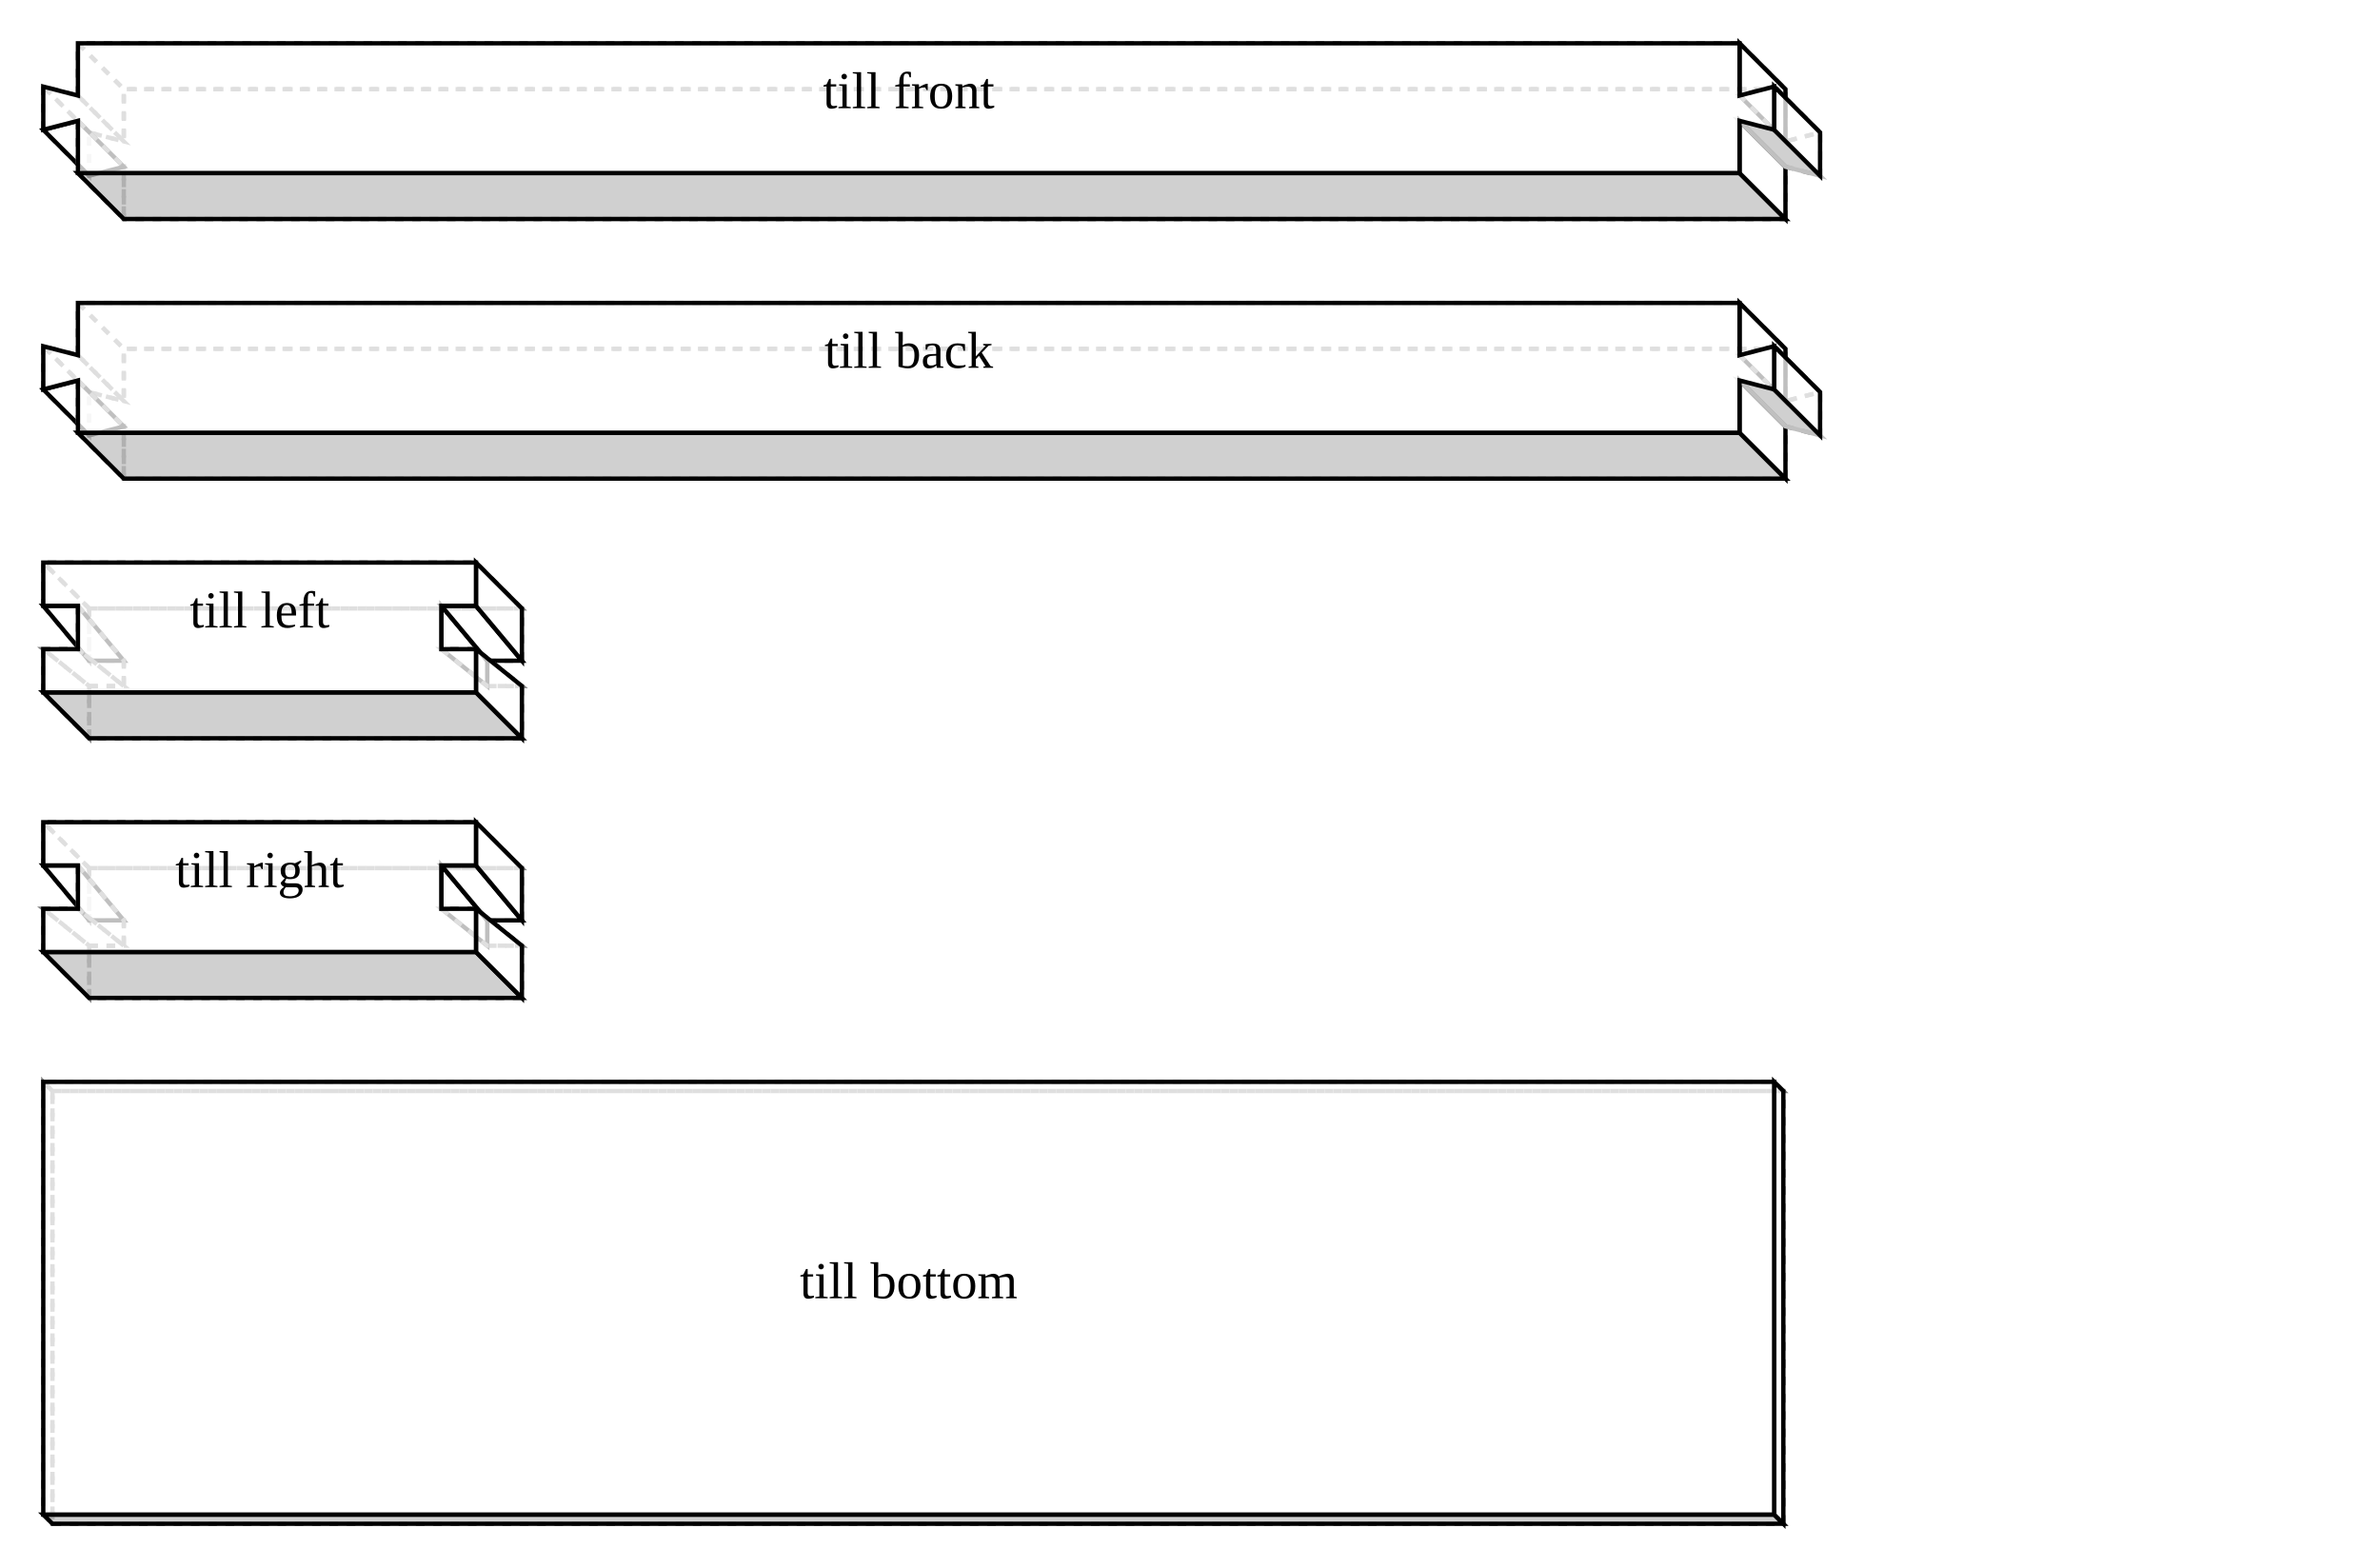
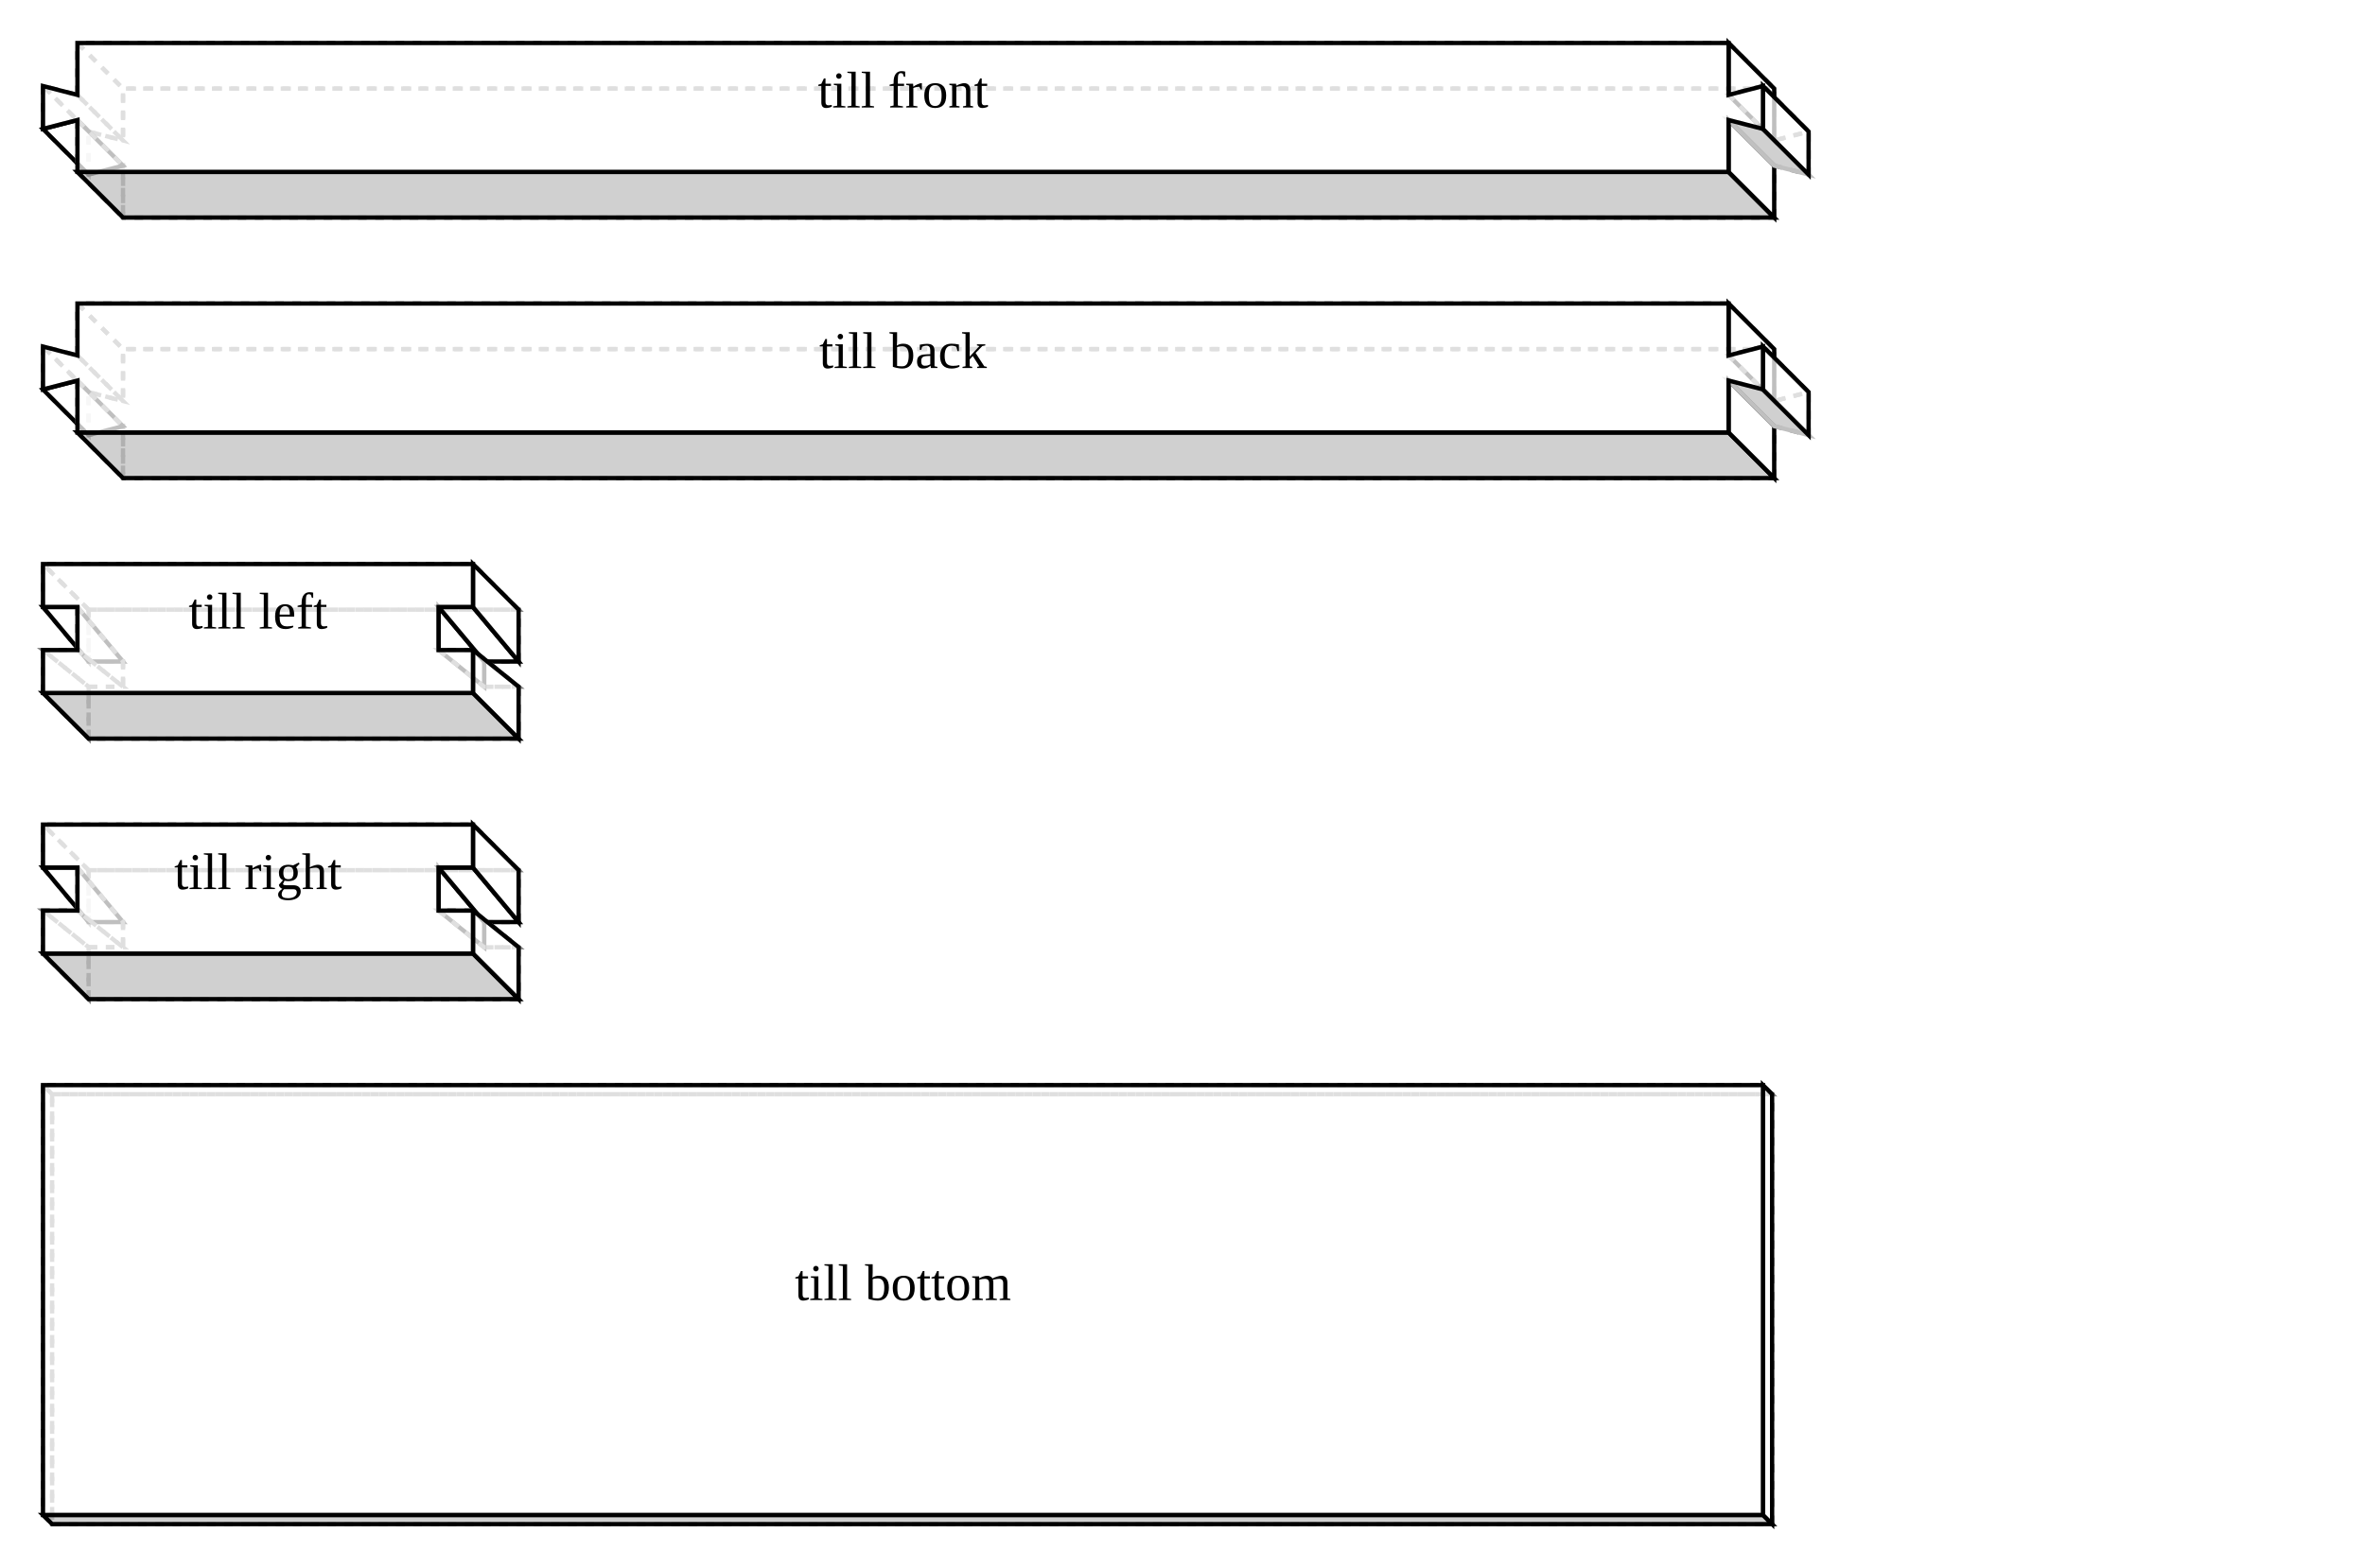
- <svg xmlns="http://www.w3.org/2000/svg" width="1100" viewBox="0 0 550 362.121">
+ <svg xmlns="http://www.w3.org/2000/svg" width="1100" viewBox="0 0 550 364.548">
  <polygon fill="none" stroke-width="1" stroke-dasharray="2" stroke="gray" points="412.597,50.607 412.597,38.526 420.607,40.594 420.607,30.619 412.597,32.687 412.597,20.607 412.597,20.607 28.617,20.607 28.617,32.687 20.607,30.619 20.607,30.619 20.607,40.594 20.607,40.594 28.617,38.526 28.617,50.607 412.597,50.607" />
  <polygon fill="none" stroke-width="1" stroke-dasharray="2" stroke="gray" points="10.0,19.99 10.0,30.01 20.607,40.617 20.607,30.597 10.0,19.99" />
  <polygon fill="none" stroke-width="1" stroke-dasharray="2" stroke="gray" points="20.607,30.607 28.607,32.677 18.0,22.071 10.0,20.0" />
  <polygon fill="rgba(255,255,255,0.75)" stroke-width="1" stroke-dasharray="" stroke="black" points="10.0,30.0 18.0,27.929 28.607,38.536 20.607,40.607" />
  <polygon fill="none" stroke-width="1" stroke-dasharray="2" stroke="gray" points="18.0,22.081 28.607,32.687 28.607,20.607 18.0,10.0 18.0,22.081" />
  <polygon fill="none" stroke-width="1" stroke-dasharray="2" stroke="gray" points="18.0,27.919 18.0,40.0 28.607,50.607 28.607,38.526 18.0,27.919" />
  <polygon fill="none" stroke-width="1" stroke-dasharray="2" stroke="gray" points="401.99,10.0 18.01,10.0 18.01,10.0 28.617,20.607 412.597,20.607 401.99,10.0" />
  <polygon fill="rgba(192,192,192,0.75)" stroke-width="1" stroke-dasharray="" stroke="black" points="401.99,40.0 412.597,50.607 28.617,50.607 18.01,40.0 18.01,40.0 401.99,40.0" />
  <polygon fill="rgba(255,255,255,0.75)" stroke-width="1" stroke-dasharray="" stroke="black" points="412.607,32.687 402.0,22.081 402.0,10.0 412.607,20.607 412.607,32.687" />
  <polygon fill="rgba(255,255,255,0.75)" stroke-width="1" stroke-dasharray="" stroke="black" points="412.607,38.526 412.607,50.607 402.0,40.0 402.0,27.919 412.607,38.526" />
  <polygon fill="none" stroke-width="1" stroke-dasharray="2" stroke="gray" points="410.0,20.0 402.0,22.071 412.607,32.677 420.607,30.607" />
  <polygon fill="rgba(192,192,192,0.75)" stroke-width="1" stroke-dasharray="" stroke="silver" points="420.607,40.607 412.607,38.536 402.0,27.929 410.0,30.0" />
  <polygon fill="rgba(255,255,255,0.75)" stroke-width="1" stroke-dasharray="" stroke="black" points="420.607,30.597 420.607,40.617 410.0,30.01 410.0,19.99 420.607,30.597" />
  <polygon fill="rgba(255,255,255,0.75)" stroke-width="1" stroke-dasharray="" stroke="black" points="410.0,29.987 401.99,27.919 401.99,40.0 18.01,40.0 18.01,40.0 18.01,27.919 10.0,29.987 10.0,20.013 18.01,22.081 18.01,10.0 18.01,10.0 401.99,10.0 401.99,22.081 410.0,20.013 410.0,20.013 410.0,29.987" />
  <text style="" text-anchor="middle" x="210.0" y="25.0" fill="black">till front</text>
-   <polygon fill="none" stroke-width="1" stroke-dasharray="2" stroke="gray" points="412.597,110.607 412.597,98.526 420.607,100.594 420.607,90.619 412.597,92.687 412.597,80.607 412.597,80.607 28.617,80.607 28.617,92.687 20.607,90.619 20.607,90.619 20.607,100.594 20.607,100.594 28.617,98.526 28.617,110.607 412.597,110.607" />
-   <polygon fill="none" stroke-width="1" stroke-dasharray="2" stroke="gray" points="10.0,79.99 10.0,90.01 20.607,100.617 20.607,90.597 10.0,79.99" />
-   <polygon fill="none" stroke-width="1" stroke-dasharray="2" stroke="gray" points="20.607,90.607 28.607,92.677 18.0,82.071 10.0,80.0" />
-   <polygon fill="rgba(255,255,255,0.75)" stroke-width="1" stroke-dasharray="" stroke="black" points="10.0,90.0 18.0,87.929 28.607,98.536 20.607,100.607" />
-   <polygon fill="none" stroke-width="1" stroke-dasharray="2" stroke="gray" points="18.0,82.081 28.607,92.687 28.607,80.607 18.0,70.0 18.0,82.081" />
-   <polygon fill="none" stroke-width="1" stroke-dasharray="2" stroke="gray" points="18.0,87.919 18.0,100.0 28.607,110.607 28.607,98.526 18.0,87.919" />
-   <polygon fill="none" stroke-width="1" stroke-dasharray="2" stroke="gray" points="401.99,70.0 18.01,70.0 18.01,70.0 28.617,80.607 412.597,80.607 401.99,70.0" />
-   <polygon fill="rgba(192,192,192,0.75)" stroke-width="1" stroke-dasharray="" stroke="black" points="401.99,100.0 412.597,110.607 28.617,110.607 18.01,100.0 18.01,100.0 401.99,100.0" />
-   <polygon fill="rgba(255,255,255,0.75)" stroke-width="1" stroke-dasharray="" stroke="black" points="412.607,92.687 402.0,82.081 402.0,70.0 412.607,80.607 412.607,92.687" />
-   <polygon fill="rgba(255,255,255,0.75)" stroke-width="1" stroke-dasharray="" stroke="black" points="412.607,98.526 412.607,110.607 402.0,100.0 402.0,87.919 412.607,98.526" />
-   <polygon fill="none" stroke-width="1" stroke-dasharray="2" stroke="gray" points="410.0,80.0 402.0,82.071 412.607,92.677 420.607,90.607" />
-   <polygon fill="rgba(192,192,192,0.75)" stroke-width="1" stroke-dasharray="" stroke="silver" points="420.607,100.607 412.607,98.536 402.0,87.929 410.0,90.0" />
-   <polygon fill="rgba(255,255,255,0.75)" stroke-width="1" stroke-dasharray="" stroke="black" points="420.607,90.597 420.607,100.617 410.0,90.01 410.0,79.99 420.607,90.597" />
-   <polygon fill="rgba(255,255,255,0.75)" stroke-width="1" stroke-dasharray="" stroke="black" points="410.0,89.987 401.99,87.919 401.99,100.0 18.01,100.0 18.01,100.0 18.01,87.919 10.0,89.987 10.0,80.013 18.01,82.081 18.01,70.0 18.01,70.0 401.99,70.0 401.99,82.081 410.0,80.013 410.0,80.013 410.0,89.987" />
-   <text style="" text-anchor="middle" x="210.0" y="85.0" fill="black">till back</text>
-   <polygon fill="none" stroke-width="1" stroke-dasharray="2" stroke="gray" points="120.607,152.667 120.607,140.607 20.607,140.607 20.607,152.667 20.607,152.667 28.617,152.667 28.617,158.546 20.607,158.546 20.607,170.607 120.607,170.607 120.607,158.546 112.597,158.546 112.597,152.667 120.607,152.667" />
-   <polygon fill="none" stroke-width="1" stroke-dasharray="2" stroke="gray" points="10.0,140.011 20.607,152.686 20.607,140.607 10.0,130.0 10.0,140.011" />
-   <polygon fill="none" stroke-width="1" stroke-dasharray="2" stroke="gray" points="10.0,149.989 10.0,160.0 20.607,170.607 20.607,158.527 10.0,149.989" />
-   <polygon fill="rgba(255,255,255,0.75)" stroke-width="1" stroke-dasharray="" stroke="black" points="10.0,140.0 18.0,140.0 28.607,152.677 20.607,152.677" />
-   <polygon fill="none" stroke-width="1" stroke-dasharray="2" stroke="gray" points="20.607,158.536 28.607,158.536 18.0,150.0 10.0,150.0" />
-   <polygon fill="none" stroke-width="1" stroke-dasharray="2" stroke="gray" points="18.0,139.991 18.0,150.009 28.607,158.547 28.607,152.666 18.0,139.991" />
-   <polygon fill="none" stroke-width="1" stroke-dasharray="2" stroke="gray" points="20.607,140.607 120.607,140.607 110.0,130.0 10.0,130.0" />
-   <polygon fill="rgba(192,192,192,0.75)" stroke-width="1" stroke-dasharray="" stroke="black" points="10.0,160.0 110.0,160.0 120.607,170.607 20.607,170.607" />
-   <polygon fill="rgba(255,255,255,0.75)" stroke-width="1" stroke-dasharray="" stroke="black" points="112.607,152.666 112.607,158.547 102.0,150.009 102.0,139.991 112.607,152.666" />
-   <polygon fill="rgba(255,255,255,0.75)" stroke-width="1" stroke-dasharray="" stroke="black" points="120.607,152.677 112.607,152.677 102.0,140.0 110.0,140.0" />
-   <polygon fill="none" stroke-width="1" stroke-dasharray="2" stroke="gray" points="110.0,150.0 102.0,150.0 112.607,158.536 120.607,158.536" />
-   <polygon fill="rgba(255,255,255,0.75)" stroke-width="1" stroke-dasharray="" stroke="black" points="120.607,152.686 110.0,140.011 110.0,130.0 120.607,140.607 120.607,152.686" />
-   <polygon fill="rgba(255,255,255,0.75)" stroke-width="1" stroke-dasharray="" stroke="black" points="120.607,158.527 120.607,170.607 110.0,160.0 110.0,149.989 120.607,158.527" />
-   <polygon fill="rgba(255,255,255,0.75)" stroke-width="1" stroke-dasharray="" stroke="black" points="110.0,150.01 110.0,160.0 10.0,160.0 10.0,150.01 10.0,150.01 18.01,150.01 18.01,139.99 10.0,139.99 10.0,130.0 110.0,130.0 110.0,139.99 101.99,139.99 101.99,150.01 110.0,150.01" />
-   <text style="" text-anchor="middle" x="60.0" y="145.0" fill="black">till left</text>
-   <polygon fill="none" stroke-width="1" stroke-dasharray="2" stroke="gray" points="120.607,212.667 120.607,200.607 20.607,200.607 20.607,212.667 20.607,212.667 28.617,212.667 28.617,218.546 20.607,218.546 20.607,230.607 120.607,230.607 120.607,218.546 112.597,218.546 112.597,212.667 120.607,212.667" />
-   <polygon fill="none" stroke-width="1" stroke-dasharray="2" stroke="gray" points="10.0,200.011 20.607,212.686 20.607,200.607 10.0,190.0 10.0,200.011" />
-   <polygon fill="none" stroke-width="1" stroke-dasharray="2" stroke="gray" points="10.0,209.989 10.0,220.0 20.607,230.607 20.607,218.527 10.0,209.989" />
-   <polygon fill="rgba(255,255,255,0.75)" stroke-width="1" stroke-dasharray="" stroke="black" points="10.0,200.0 18.0,200.0 28.607,212.677 20.607,212.677" />
-   <polygon fill="none" stroke-width="1" stroke-dasharray="2" stroke="gray" points="20.607,218.536 28.607,218.536 18.0,210.0 10.0,210.0" />
-   <polygon fill="none" stroke-width="1" stroke-dasharray="2" stroke="gray" points="18.0,199.991 18.0,210.009 28.607,218.547 28.607,212.666 18.0,199.991" />
-   <polygon fill="none" stroke-width="1" stroke-dasharray="2" stroke="gray" points="20.607,200.607 120.607,200.607 110.0,190.0 10.0,190.0" />
-   <polygon fill="rgba(192,192,192,0.75)" stroke-width="1" stroke-dasharray="" stroke="black" points="10.0,220.0 110.0,220.0 120.607,230.607 20.607,230.607" />
-   <polygon fill="rgba(255,255,255,0.75)" stroke-width="1" stroke-dasharray="" stroke="black" points="112.607,212.666 112.607,218.547 102.0,210.009 102.0,199.991 112.607,212.666" />
-   <polygon fill="rgba(255,255,255,0.75)" stroke-width="1" stroke-dasharray="" stroke="black" points="120.607,212.677 112.607,212.677 102.0,200.0 110.0,200.0" />
-   <polygon fill="none" stroke-width="1" stroke-dasharray="2" stroke="gray" points="110.0,210.0 102.0,210.0 112.607,218.536 120.607,218.536" />
-   <polygon fill="rgba(255,255,255,0.75)" stroke-width="1" stroke-dasharray="" stroke="black" points="120.607,212.686 110.0,200.011 110.0,190.0 120.607,200.607 120.607,212.686" />
-   <polygon fill="rgba(255,255,255,0.75)" stroke-width="1" stroke-dasharray="" stroke="black" points="120.607,218.527 120.607,230.607 110.0,220.0 110.0,209.989 120.607,218.527" />
-   <polygon fill="rgba(255,255,255,0.75)" stroke-width="1" stroke-dasharray="" stroke="black" points="110.0,210.01 110.0,220.0 10.0,220.0 10.0,210.01 10.0,210.01 18.01,210.01 18.01,199.99 10.0,199.99 10.0,190.0 110.0,190.0 110.0,199.99 101.99,199.99 101.99,210.01 110.0,210.01" />
-   <text style="" text-anchor="middle" x="60.0" y="205.0" fill="black">till right</text>
-   <polygon fill="none" stroke-width="1" stroke-dasharray="2" stroke="gray" points="12.121,252.121 12.121,352.121 412.121,352.121 412.121,252.121" />
-   <polygon fill="none" stroke-width="1" stroke-dasharray="2" stroke="gray" points="10.0,250.0 10.0,350.0 12.121,352.121 12.121,252.121" />
-   <polygon fill="none" stroke-width="1" stroke-dasharray="2" stroke="gray" points="12.121,252.121 412.121,252.121 410.0,250.0 10.0,250.0" />
-   <polygon fill="rgba(192,192,192,0.75)" stroke-width="1" stroke-dasharray="" stroke="black" points="10.0,350.0 410.0,350.0 412.121,352.121 12.121,352.121" />
-   <polygon fill="rgba(255,255,255,0.75)" stroke-width="1" stroke-dasharray="" stroke="black" points="412.121,252.121 412.121,352.121 410.0,350.0 410.0,250.0" />
-   <polygon fill="rgba(255,255,255,0.75)" stroke-width="1" stroke-dasharray="" stroke="black" points="10.0,250.0 410.0,250.0 410.0,350.0 10.0,350.0" />
-   <text style="" text-anchor="middle" x="210.0" y="300.0" fill="black">till bottom</text>
+   <polygon fill="none" stroke-width="1" stroke-dasharray="2" stroke="gray" points="412.597,111.213 412.597,99.133 420.607,101.201 420.607,91.226 412.597,93.294 412.597,81.213 412.597,81.213 28.617,81.213 28.617,93.294 20.607,91.226 20.607,91.226 20.607,101.201 20.607,101.201 28.617,99.133 28.617,111.213 412.597,111.213" />
+   <polygon fill="none" stroke-width="1" stroke-dasharray="2" stroke="gray" points="10.0,80.597 10.0,90.617 20.607,101.223 20.607,91.203 10.0,80.597" />
+   <polygon fill="none" stroke-width="1" stroke-dasharray="2" stroke="gray" points="20.607,91.213 28.607,93.284 18.0,82.677 10.0,80.607" />
+   <polygon fill="rgba(255,255,255,0.75)" stroke-width="1" stroke-dasharray="" stroke="black" points="10.0,90.607 18.0,88.536 28.607,99.143 20.607,101.213" />
+   <polygon fill="none" stroke-width="1" stroke-dasharray="2" stroke="gray" points="18.0,82.687 28.607,93.294 28.607,81.213 18.0,70.607 18.0,82.687" />
+   <polygon fill="none" stroke-width="1" stroke-dasharray="2" stroke="gray" points="18.0,88.526 18.0,100.607 28.607,111.213 28.607,99.133 18.0,88.526" />
+   <polygon fill="none" stroke-width="1" stroke-dasharray="2" stroke="gray" points="401.99,70.607 18.01,70.607 18.01,70.607 28.617,81.213 412.597,81.213 401.99,70.607" />
+   <polygon fill="rgba(192,192,192,0.75)" stroke-width="1" stroke-dasharray="" stroke="black" points="401.99,100.607 412.597,111.213 28.617,111.213 18.01,100.607 18.01,100.607 401.99,100.607" />
+   <polygon fill="rgba(255,255,255,0.75)" stroke-width="1" stroke-dasharray="" stroke="black" points="412.607,93.294 402.0,82.687 402.0,70.607 412.607,81.213 412.607,93.294" />
+   <polygon fill="rgba(255,255,255,0.75)" stroke-width="1" stroke-dasharray="" stroke="black" points="412.607,99.133 412.607,111.213 402.0,100.607 402.0,88.526 412.607,99.133" />
+   <polygon fill="none" stroke-width="1" stroke-dasharray="2" stroke="gray" points="410.0,80.607 402.0,82.677 412.607,93.284 420.607,91.213" />
+   <polygon fill="rgba(192,192,192,0.75)" stroke-width="1" stroke-dasharray="" stroke="silver" points="420.607,101.213 412.607,99.143 402.0,88.536 410.0,90.607" />
+   <polygon fill="rgba(255,255,255,0.75)" stroke-width="1" stroke-dasharray="" stroke="black" points="420.607,91.203 420.607,101.223 410.0,90.617 410.0,80.597 420.607,91.203" />
+   <polygon fill="rgba(255,255,255,0.75)" stroke-width="1" stroke-dasharray="" stroke="black" points="410.0,90.594 401.99,88.526 401.99,100.607 18.01,100.607 18.01,100.607 18.01,88.526 10.0,90.594 10.0,80.619 18.01,82.687 18.01,70.607 18.01,70.607 401.99,70.607 401.99,82.687 410.0,80.619 410.0,80.619 410.0,90.594" />
+   <text style="" text-anchor="middle" x="210.0" y="85.607" fill="black">till back</text>
+   <polygon fill="none" stroke-width="1" stroke-dasharray="2" stroke="gray" points="120.607,153.88 120.607,141.82 20.607,141.82 20.607,153.88 20.607,153.88 28.617,153.88 28.617,159.759 20.607,159.759 20.607,171.82 120.607,171.82 120.607,159.759 112.597,159.759 112.597,153.88 120.607,153.88" />
+   <polygon fill="none" stroke-width="1" stroke-dasharray="2" stroke="gray" points="10.0,141.225 20.607,153.899 20.607,141.82 10.0,131.213 10.0,141.225" />
+   <polygon fill="none" stroke-width="1" stroke-dasharray="2" stroke="gray" points="10.0,151.202 10.0,161.213 20.607,171.82 20.607,159.741 10.0,151.202" />
+   <polygon fill="rgba(255,255,255,0.75)" stroke-width="1" stroke-dasharray="" stroke="black" points="10.0,141.213 18.0,141.213 28.607,153.89 20.607,153.89" />
+   <polygon fill="none" stroke-width="1" stroke-dasharray="2" stroke="gray" points="20.607,159.749 28.607,159.749 18.0,151.213 10.0,151.213" />
+   <polygon fill="none" stroke-width="1" stroke-dasharray="2" stroke="gray" points="18.0,141.205 18.0,151.222 28.607,159.761 28.607,153.879 18.0,141.205" />
+   <polygon fill="none" stroke-width="1" stroke-dasharray="2" stroke="gray" points="20.607,141.82 120.607,141.82 110.0,131.213 10.0,131.213" />
+   <polygon fill="rgba(192,192,192,0.75)" stroke-width="1" stroke-dasharray="" stroke="black" points="10.0,161.213 110.0,161.213 120.607,171.82 20.607,171.82" />
+   <polygon fill="rgba(255,255,255,0.75)" stroke-width="1" stroke-dasharray="" stroke="black" points="112.607,153.879 112.607,159.761 102.0,151.222 102.0,141.205 112.607,153.879" />
+   <polygon fill="rgba(255,255,255,0.75)" stroke-width="1" stroke-dasharray="" stroke="black" points="120.607,153.89 112.607,153.89 102.0,141.213 110.0,141.213" />
+   <polygon fill="none" stroke-width="1" stroke-dasharray="2" stroke="gray" points="110.0,151.213 102.0,151.213 112.607,159.749 120.607,159.749" />
+   <polygon fill="rgba(255,255,255,0.75)" stroke-width="1" stroke-dasharray="" stroke="black" points="120.607,153.899 110.0,141.225 110.0,131.213 120.607,141.82 120.607,153.899" />
+   <polygon fill="rgba(255,255,255,0.75)" stroke-width="1" stroke-dasharray="" stroke="black" points="120.607,159.741 120.607,171.82 110.0,161.213 110.0,151.202 120.607,159.741" />
+   <polygon fill="rgba(255,255,255,0.75)" stroke-width="1" stroke-dasharray="" stroke="black" points="110.0,151.223 110.0,161.213 10.0,161.213 10.0,151.223 10.0,151.223 18.01,151.223 18.01,141.203 10.0,141.203 10.0,131.213 110.0,131.213 110.0,141.203 101.99,141.203 101.99,151.223 110.0,151.223" />
+   <text style="" text-anchor="middle" x="60.0" y="146.213" fill="black">till left</text>
+   <polygon fill="none" stroke-width="1" stroke-dasharray="2" stroke="gray" points="120.607,214.487 120.607,202.426 20.607,202.426 20.607,214.487 20.607,214.487 28.617,214.487 28.617,220.366 20.607,220.366 20.607,232.426 120.607,232.426 120.607,220.366 112.597,220.366 112.597,214.487 120.607,214.487" />
+   <polygon fill="none" stroke-width="1" stroke-dasharray="2" stroke="gray" points="10.0,201.831 20.607,214.506 20.607,202.426 10.0,191.82 10.0,201.831" />
+   <polygon fill="none" stroke-width="1" stroke-dasharray="2" stroke="gray" points="10.0,211.808 10.0,221.82 20.607,232.426 20.607,220.347 10.0,211.808" />
+   <polygon fill="rgba(255,255,255,0.75)" stroke-width="1" stroke-dasharray="" stroke="black" points="10.0,201.82 18.0,201.82 28.607,214.497 20.607,214.497" />
+   <polygon fill="none" stroke-width="1" stroke-dasharray="2" stroke="gray" points="20.607,220.356 28.607,220.356 18.0,211.82 10.0,211.82" />
+   <polygon fill="none" stroke-width="1" stroke-dasharray="2" stroke="gray" points="18.0,201.811 18.0,211.828 28.607,220.367 28.607,214.486 18.0,201.811" />
+   <polygon fill="none" stroke-width="1" stroke-dasharray="2" stroke="gray" points="20.607,202.426 120.607,202.426 110.0,191.82 10.0,191.82" />
+   <polygon fill="rgba(192,192,192,0.75)" stroke-width="1" stroke-dasharray="" stroke="black" points="10.0,221.82 110.0,221.82 120.607,232.426 20.607,232.426" />
+   <polygon fill="rgba(255,255,255,0.75)" stroke-width="1" stroke-dasharray="" stroke="black" points="112.607,214.486 112.607,220.367 102.0,211.828 102.0,201.811 112.607,214.486" />
+   <polygon fill="rgba(255,255,255,0.75)" stroke-width="1" stroke-dasharray="" stroke="black" points="120.607,214.497 112.607,214.497 102.0,201.82 110.0,201.82" />
+   <polygon fill="none" stroke-width="1" stroke-dasharray="2" stroke="gray" points="110.0,211.82 102.0,211.82 112.607,220.356 120.607,220.356" />
+   <polygon fill="rgba(255,255,255,0.75)" stroke-width="1" stroke-dasharray="" stroke="black" points="120.607,214.506 110.0,201.831 110.0,191.82 120.607,202.426 120.607,214.506" />
+   <polygon fill="rgba(255,255,255,0.75)" stroke-width="1" stroke-dasharray="" stroke="black" points="120.607,220.347 120.607,232.426 110.0,221.82 110.0,211.808 120.607,220.347" />
+   <polygon fill="rgba(255,255,255,0.75)" stroke-width="1" stroke-dasharray="" stroke="black" points="110.0,211.83 110.0,221.82 10.0,221.82 10.0,211.83 10.0,211.83 18.01,211.83 18.01,201.81 10.0,201.81 10.0,191.82 110.0,191.82 110.0,201.81 101.99,201.81 101.99,211.83 110.0,211.83" />
+   <text style="" text-anchor="middle" x="60.0" y="206.82" fill="black">till right</text>
+   <polygon fill="none" stroke-width="1" stroke-dasharray="2" stroke="gray" points="12.121,254.548 12.121,354.548 412.121,354.548 412.121,254.548" />
+   <polygon fill="none" stroke-width="1" stroke-dasharray="2" stroke="gray" points="10.0,252.426 10.0,352.426 12.121,354.548 12.121,254.548" />
+   <polygon fill="none" stroke-width="1" stroke-dasharray="2" stroke="gray" points="12.121,254.548 412.121,254.548 410.0,252.426 10.0,252.426" />
+   <polygon fill="rgba(192,192,192,0.75)" stroke-width="1" stroke-dasharray="" stroke="black" points="10.0,352.426 410.0,352.426 412.121,354.548 12.121,354.548" />
+   <polygon fill="rgba(255,255,255,0.75)" stroke-width="1" stroke-dasharray="" stroke="black" points="412.121,254.548 412.121,354.548 410.0,352.426 410.0,252.426" />
+   <polygon fill="rgba(255,255,255,0.75)" stroke-width="1" stroke-dasharray="" stroke="black" points="10.0,252.426 410.0,252.426 410.0,352.426 10.0,352.426" />
+   <text style="" text-anchor="middle" x="210.0" y="302.426" fill="black">till bottom</text>
</svg>
